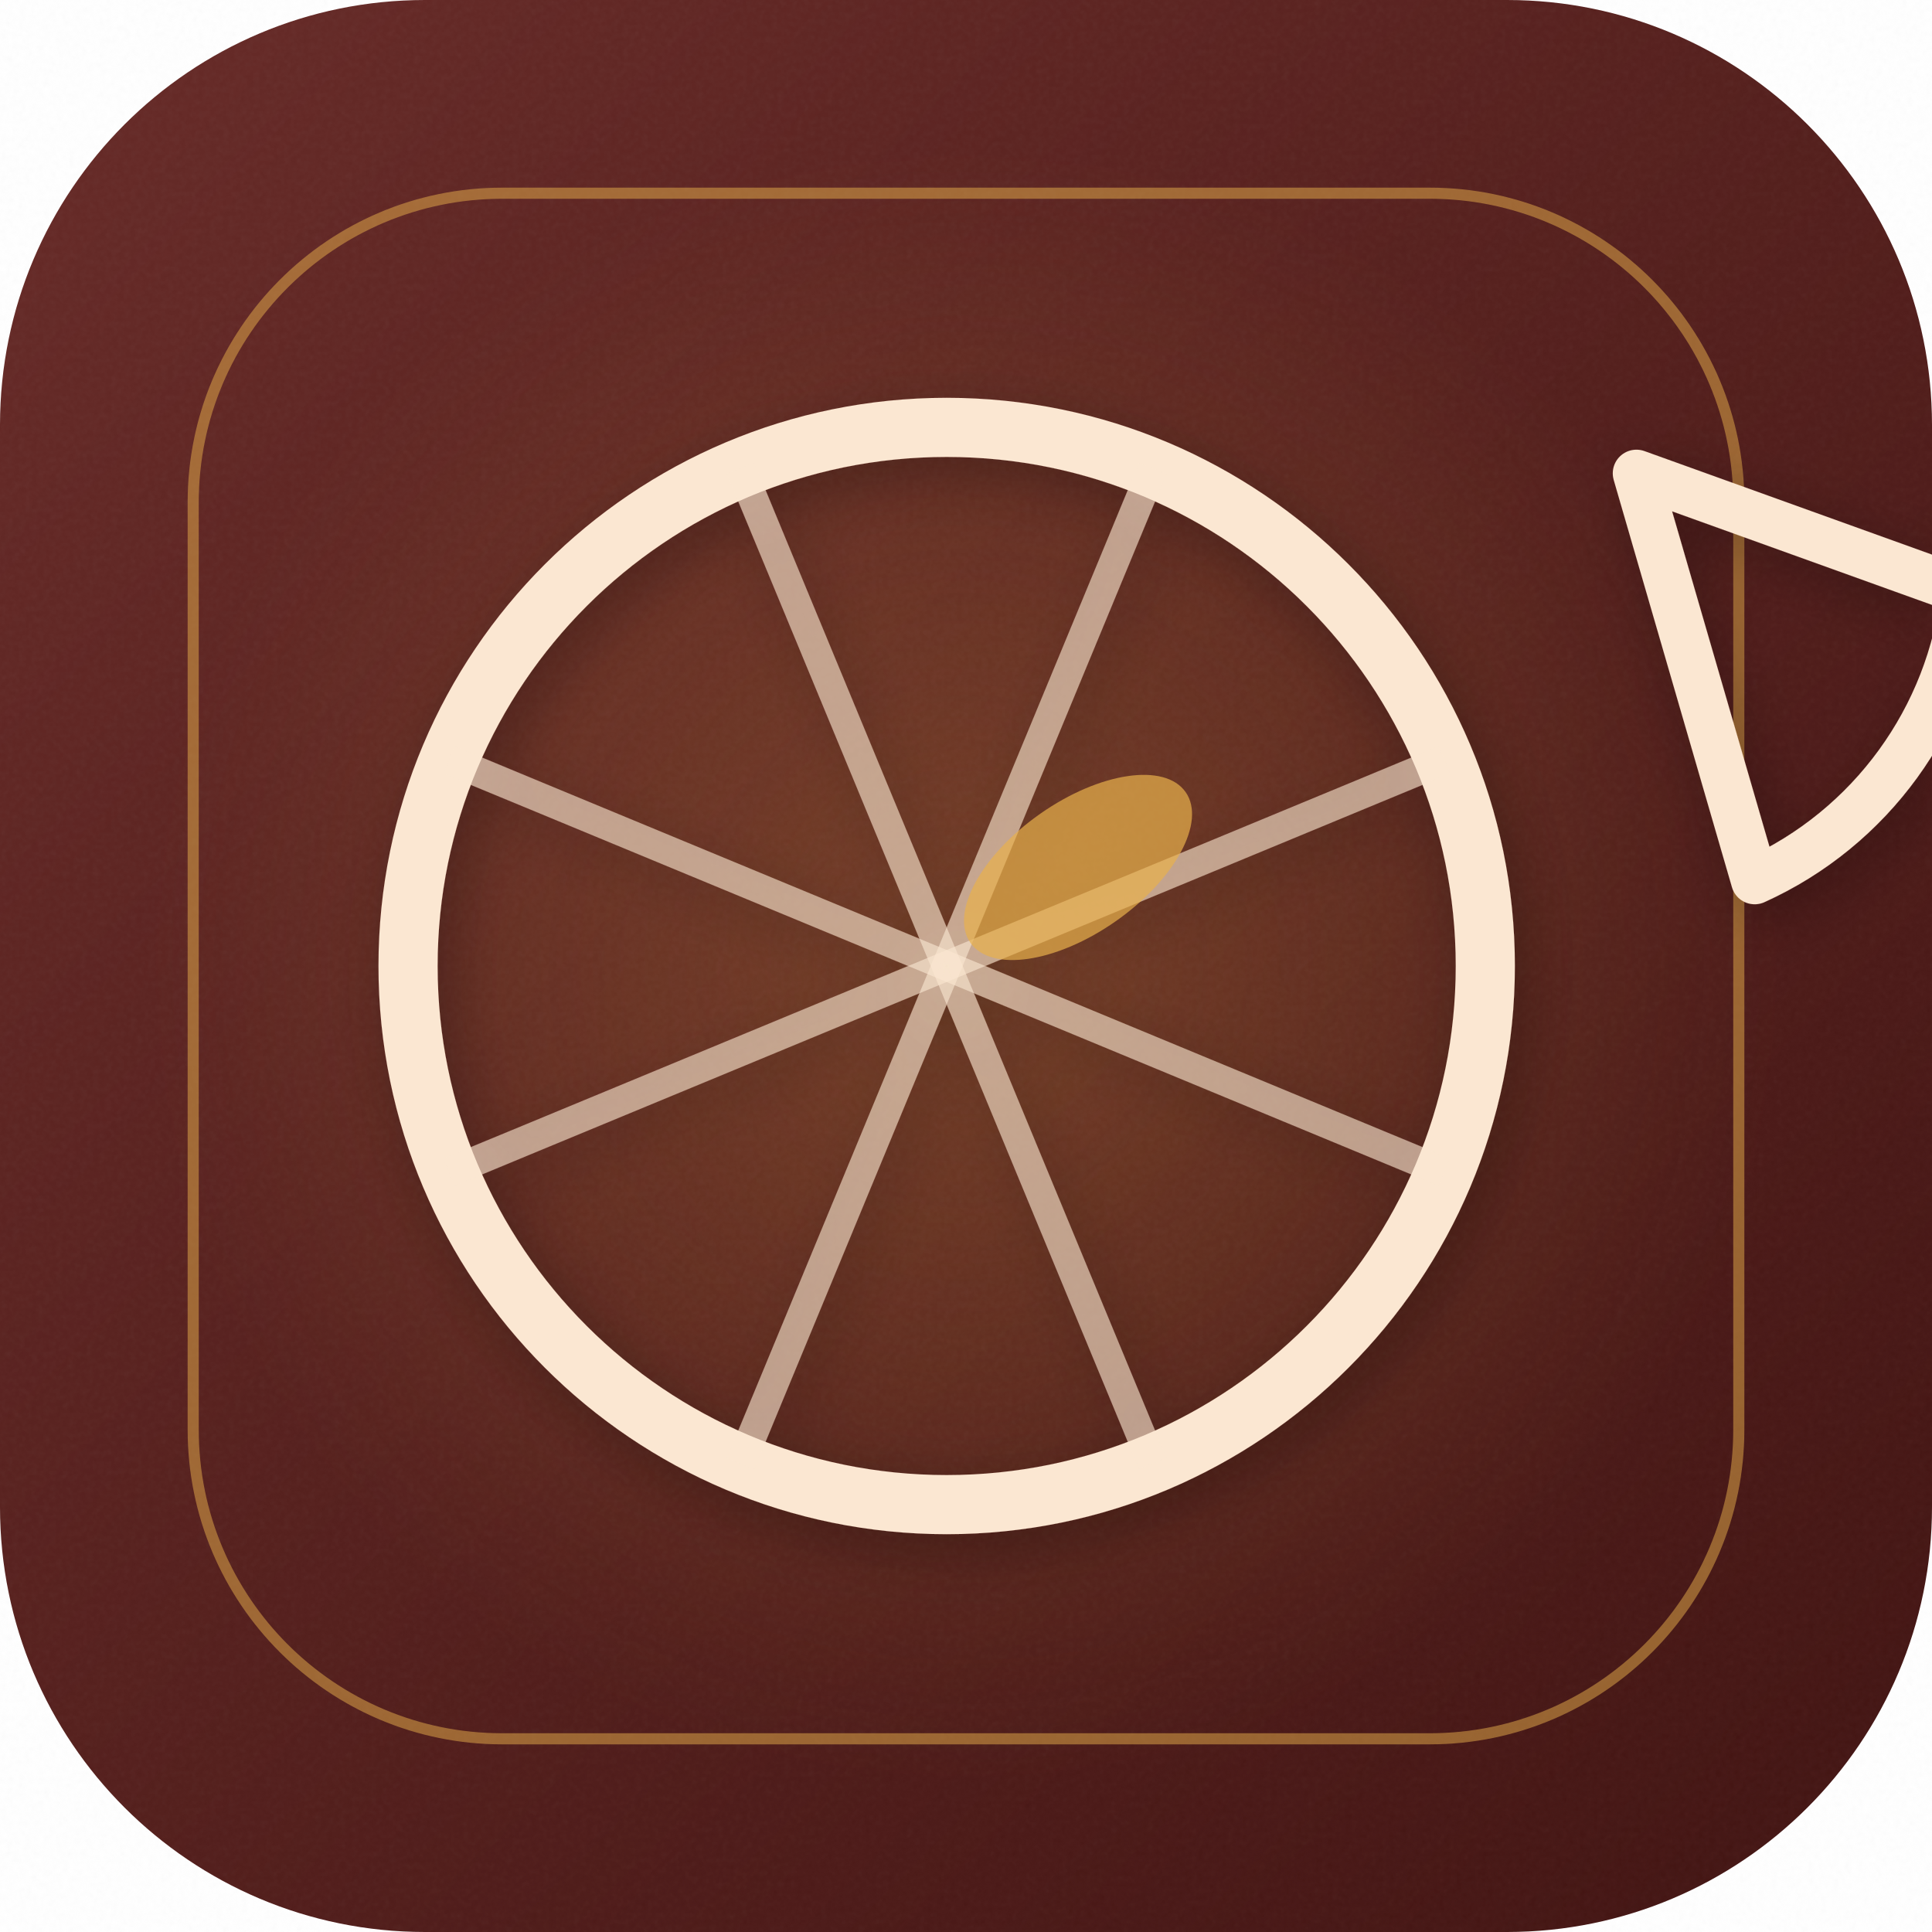
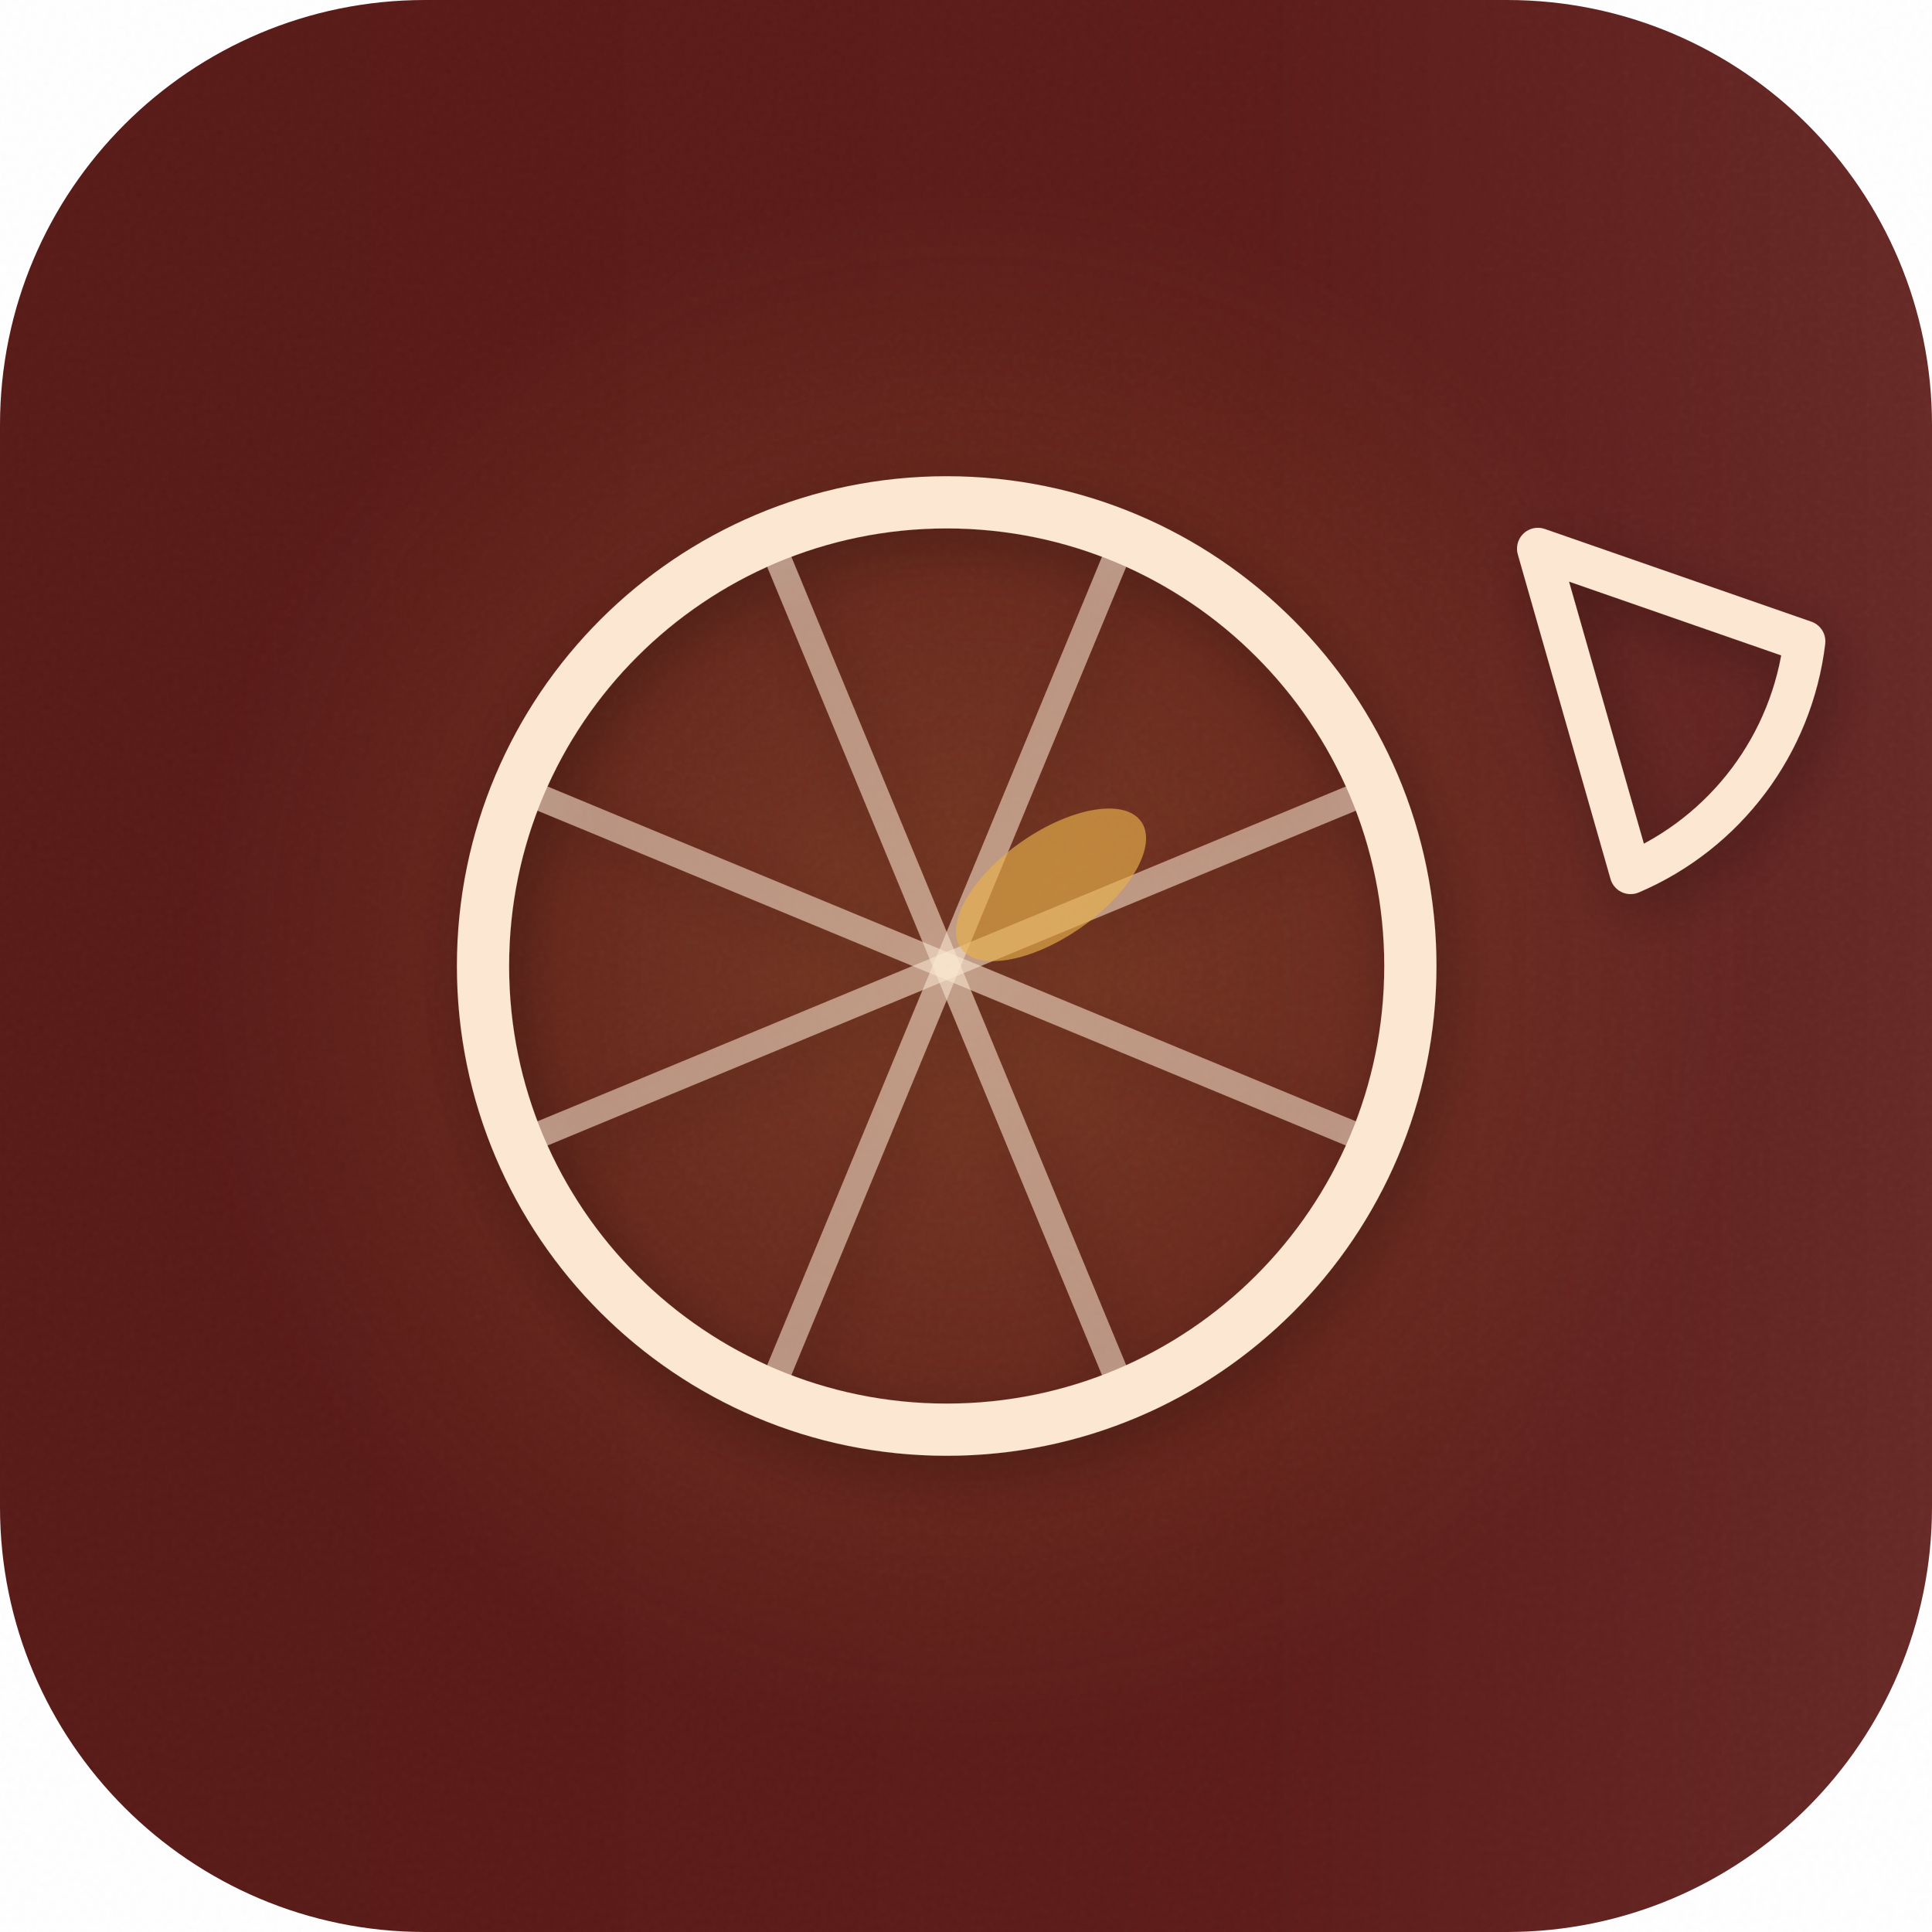
<svg xmlns="http://www.w3.org/2000/svg" width="348" height="348" viewBox="0 0 348 348">
  <defs>
-     <linearGradient id="bg" x1="0" y1="0" x2="1" y2="1">
-       <stop offset="0" stop-color="#672a27" />
-       <stop offset="1" stop-color="#401210" />
+     <linearGradient id="bg" x1="0" y1="0" x2="1" y2="0">
+       <stop offset="0" stop-color="#571916" />
+       <stop offset="0.65" stop-color="#5C1A17" />
+       <stop offset="1" stop-color="#662825" />
    </linearGradient>
-     <radialGradient id="halo" cx="0.5" cy="0.5" r="0.42">
-       <stop offset="0" stop-color="#E8B04B" stop-opacity="0.22" />
+     <radialGradient id="halo" cx="0.5" cy="0.5" r="0.4">
+       <stop offset="0" stop-color="#E8B04B" stop-opacity="0.2" />
      <stop offset="1" stop-color="#E8B04B" stop-opacity="0" />
    </radialGradient>
    <filter id="sh" x="-30%" y="-30%" width="160%" height="160%">
      <feDropShadow dx="2" dy="3" stdDeviation="5" flood-color="#000000" flood-opacity="0.25" />
    </filter>
    <filter id="grain">
      <feTurbulence type="fractalNoise" baseFrequency="0.9" numOctaves="2" stitchTiles="stitch" result="n" />
      <feColorMatrix in="n" type="saturate" values="0" />
    </filter>
  </defs>
  <rect width="348" height="348" rx="76.56" fill="url(#bg)" />
  <rect width="348" height="348" rx="76.56" fill="url(#halo)" />
-   <rect width="348" height="348" rx="76.56" filter="url(#grain)" opacity="0.05" />
-   <rect x="34.8" y="34.8" width="278.4" height="278.4" rx="55.68" fill="none" stroke="#E8B04B" stroke-width="2" opacity="0.5" />
-   <g transform="translate(-104.4 0)">
+   <rect width="348" height="348" rx="76.56" filter="url(#grain)" opacity="0.04" />
+   <g transform="translate(-118.32 0)">
    <g filter="url(#sh)">
-       <circle cx="274.92" cy="174" r="97.02" fill="none" stroke="#FBE7D2" stroke-width="10.65" />
-       <line x1="274.92" y1="174" x2="364.56" y2="211.13" stroke="#FBE7D2" stroke-width="5.32" opacity="0.6" />
-       <line x1="274.92" y1="174" x2="312.05" y2="263.64" stroke="#FBE7D2" stroke-width="5.32" opacity="0.6" />
-       <line x1="274.92" y1="174" x2="237.79" y2="263.64" stroke="#FBE7D2" stroke-width="5.32" opacity="0.6" />
-       <line x1="274.92" y1="174" x2="185.28" y2="211.13" stroke="#FBE7D2" stroke-width="5.32" opacity="0.6" />
-       <line x1="274.92" y1="174" x2="185.28" y2="136.87" stroke="#FBE7D2" stroke-width="5.32" opacity="0.6" />
-       <line x1="274.92" y1="174" x2="237.79" y2="84.36" stroke="#FBE7D2" stroke-width="5.32" opacity="0.6" />
-       <line x1="274.92" y1="174" x2="312.05" y2="84.36" stroke="#FBE7D2" stroke-width="5.32" opacity="0.6" />
-       <line x1="274.92" y1="174" x2="364.56" y2="136.87" stroke="#FBE7D2" stroke-width="5.32" opacity="0.6" />
-       <path d="M 399.16 85.26 l 59.16 21.3 a 65.08 65.08 0 0 1 -37.86 52.06 Z" fill="none" stroke="#FBE7D2" stroke-width="8.52" stroke-linejoin="round" />
+       <circle cx="288.84" cy="174" r="83.52" fill="none" stroke="#FBE7D2" stroke-width="9.4" />
+       <line x1="288.84" y1="174" x2="366" y2="205.96" stroke="#FBE7D2" stroke-width="4.7" opacity="0.55" />
+       <line x1="288.84" y1="174" x2="320.8" y2="251.16" stroke="#FBE7D2" stroke-width="4.7" opacity="0.55" />
+       <line x1="288.84" y1="174" x2="256.88" y2="251.16" stroke="#FBE7D2" stroke-width="4.7" opacity="0.55" />
+       <line x1="288.84" y1="174" x2="211.68" y2="205.96" stroke="#FBE7D2" stroke-width="4.7" opacity="0.55" />
+       <line x1="288.84" y1="174" x2="211.68" y2="142.04" stroke="#FBE7D2" stroke-width="4.7" opacity="0.55" />
+       <line x1="288.84" y1="174" x2="256.88" y2="96.84" stroke="#FBE7D2" stroke-width="4.7" opacity="0.55" />
+       <line x1="288.84" y1="174" x2="320.8" y2="96.84" stroke="#FBE7D2" stroke-width="4.7" opacity="0.55" />
+       <line x1="288.84" y1="174" x2="366" y2="142.04" stroke="#FBE7D2" stroke-width="4.7" opacity="0.55" />
+       <path d="M 395.33 98.83 l 48.02 16.7 a 52.2 52.2 0 0 1 -31.32 41.76 Z" fill="none" stroke="#FBE7D2" stroke-width="7.52" stroke-linejoin="round" />
    </g>
-     <ellipse cx="298.58" cy="156.25" rx="23.66" ry="11.83" fill="#E8B04B" opacity="0.7" transform="rotate(-35 298.58 156.25)" />
+     <ellipse cx="307.63" cy="159.38" rx="19.84" ry="9.4" fill="#E8B04B" opacity="0.65" transform="rotate(-35 307.63 159.38)" />
  </g>
</svg>
